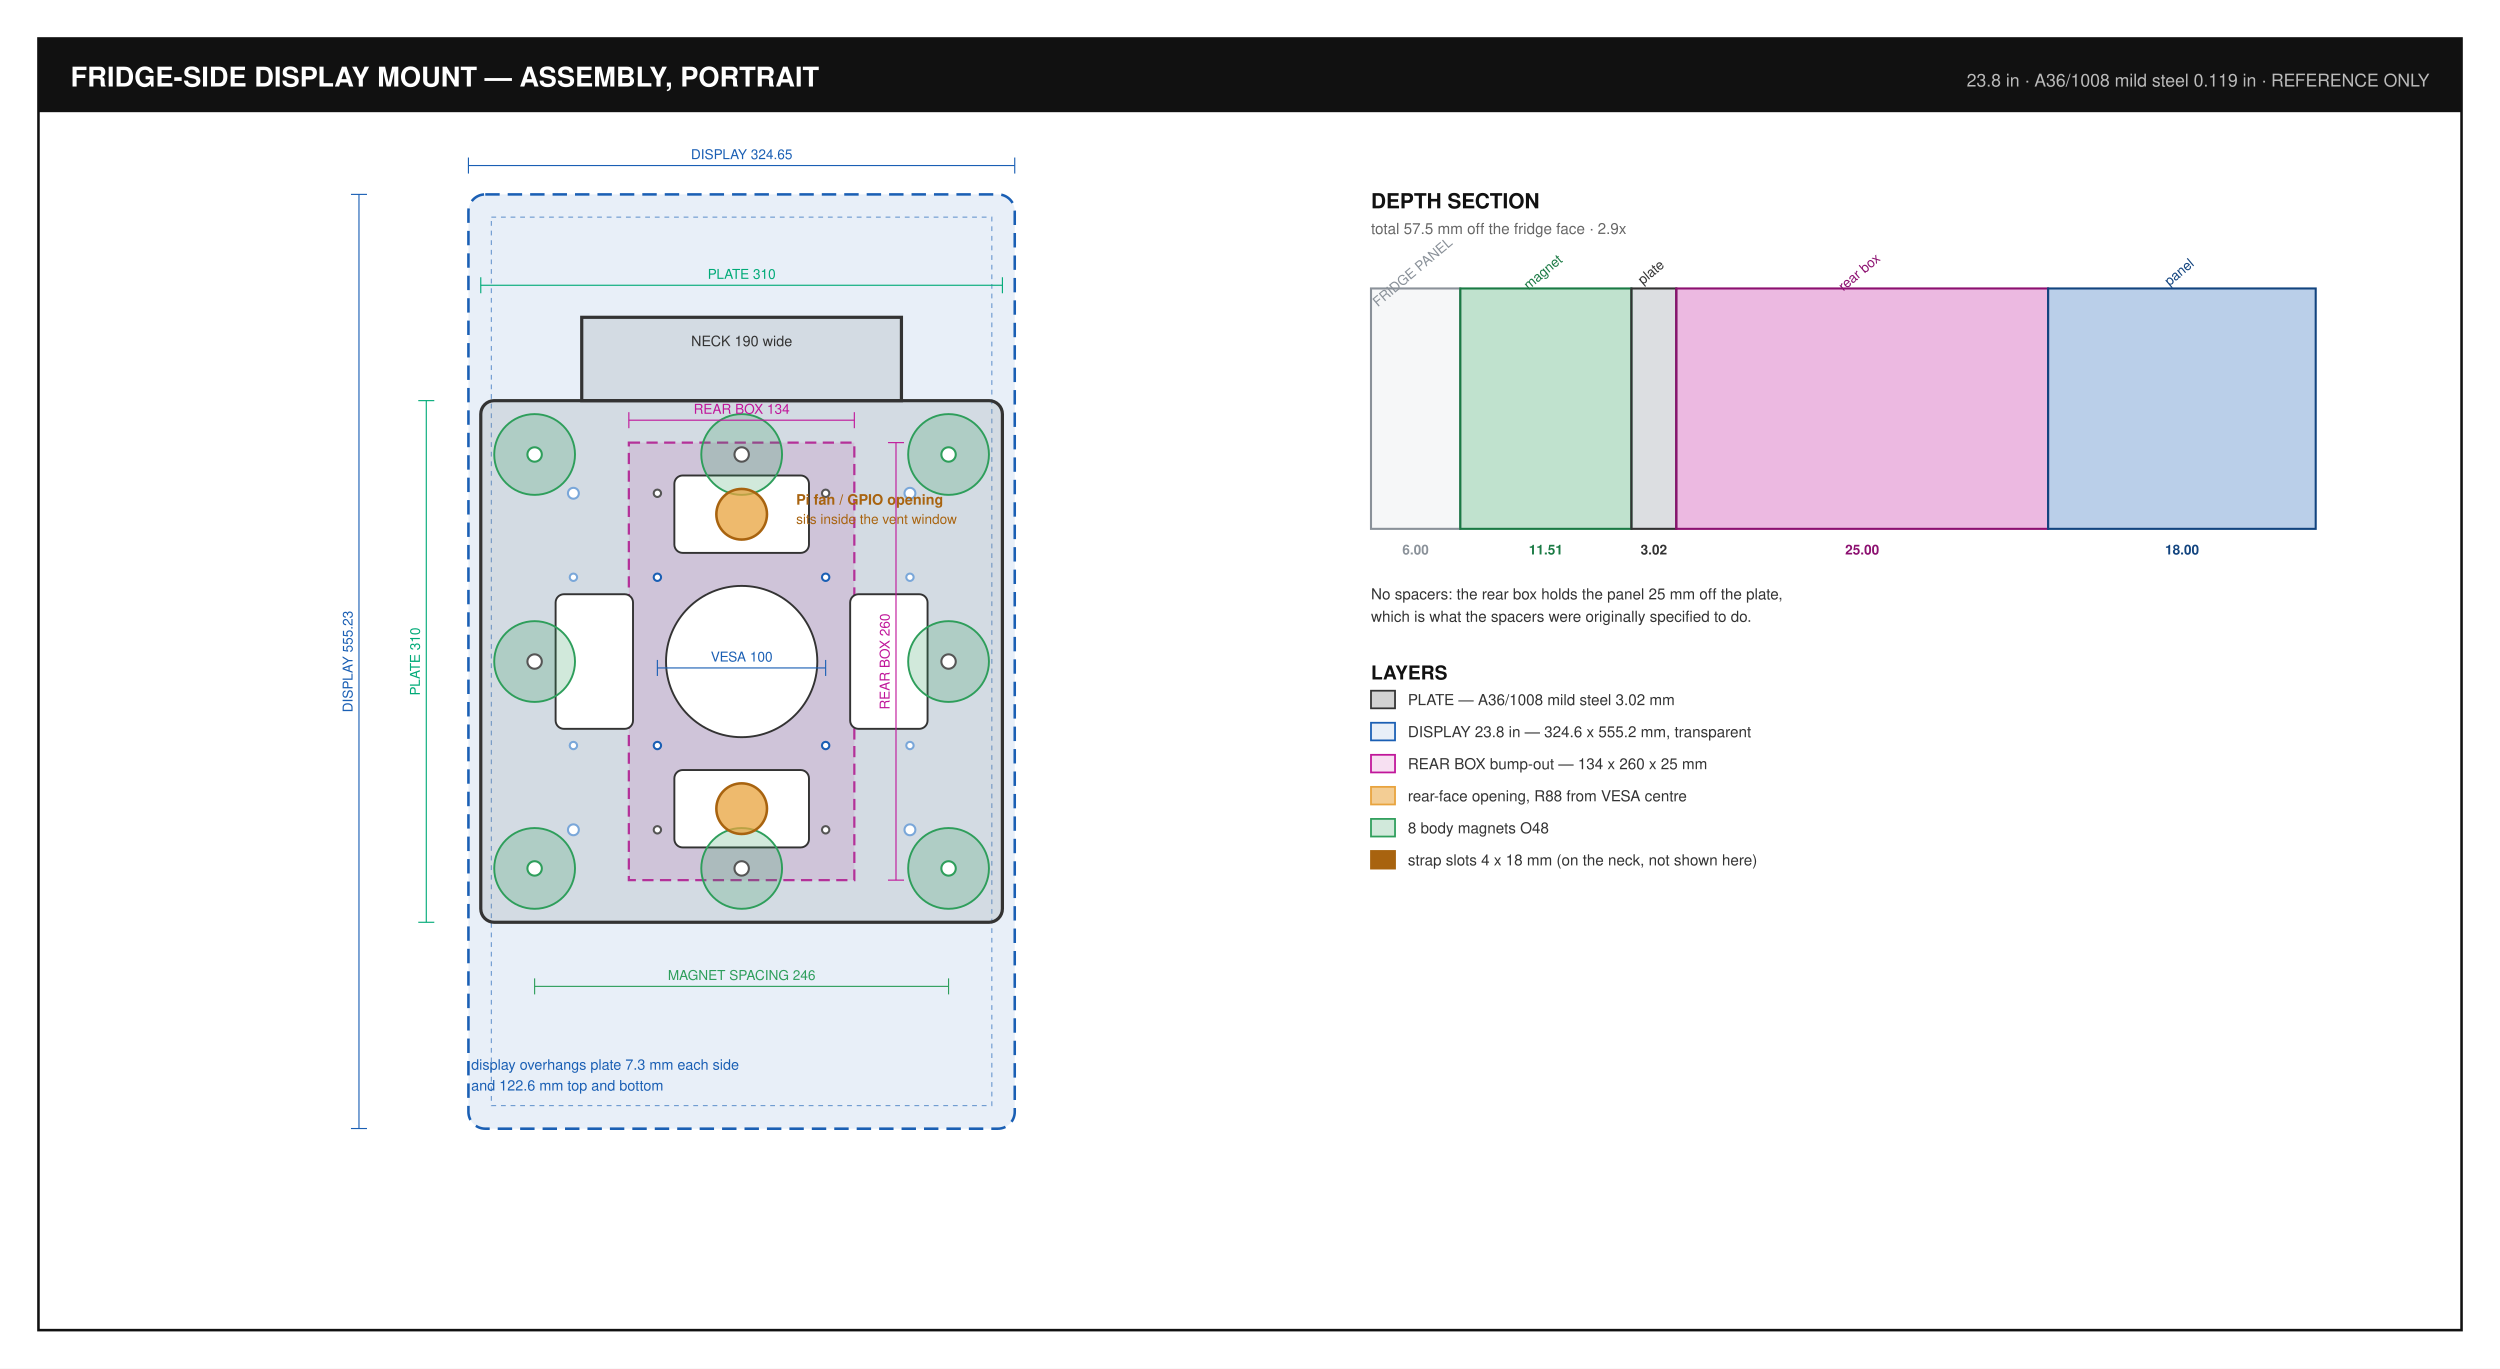
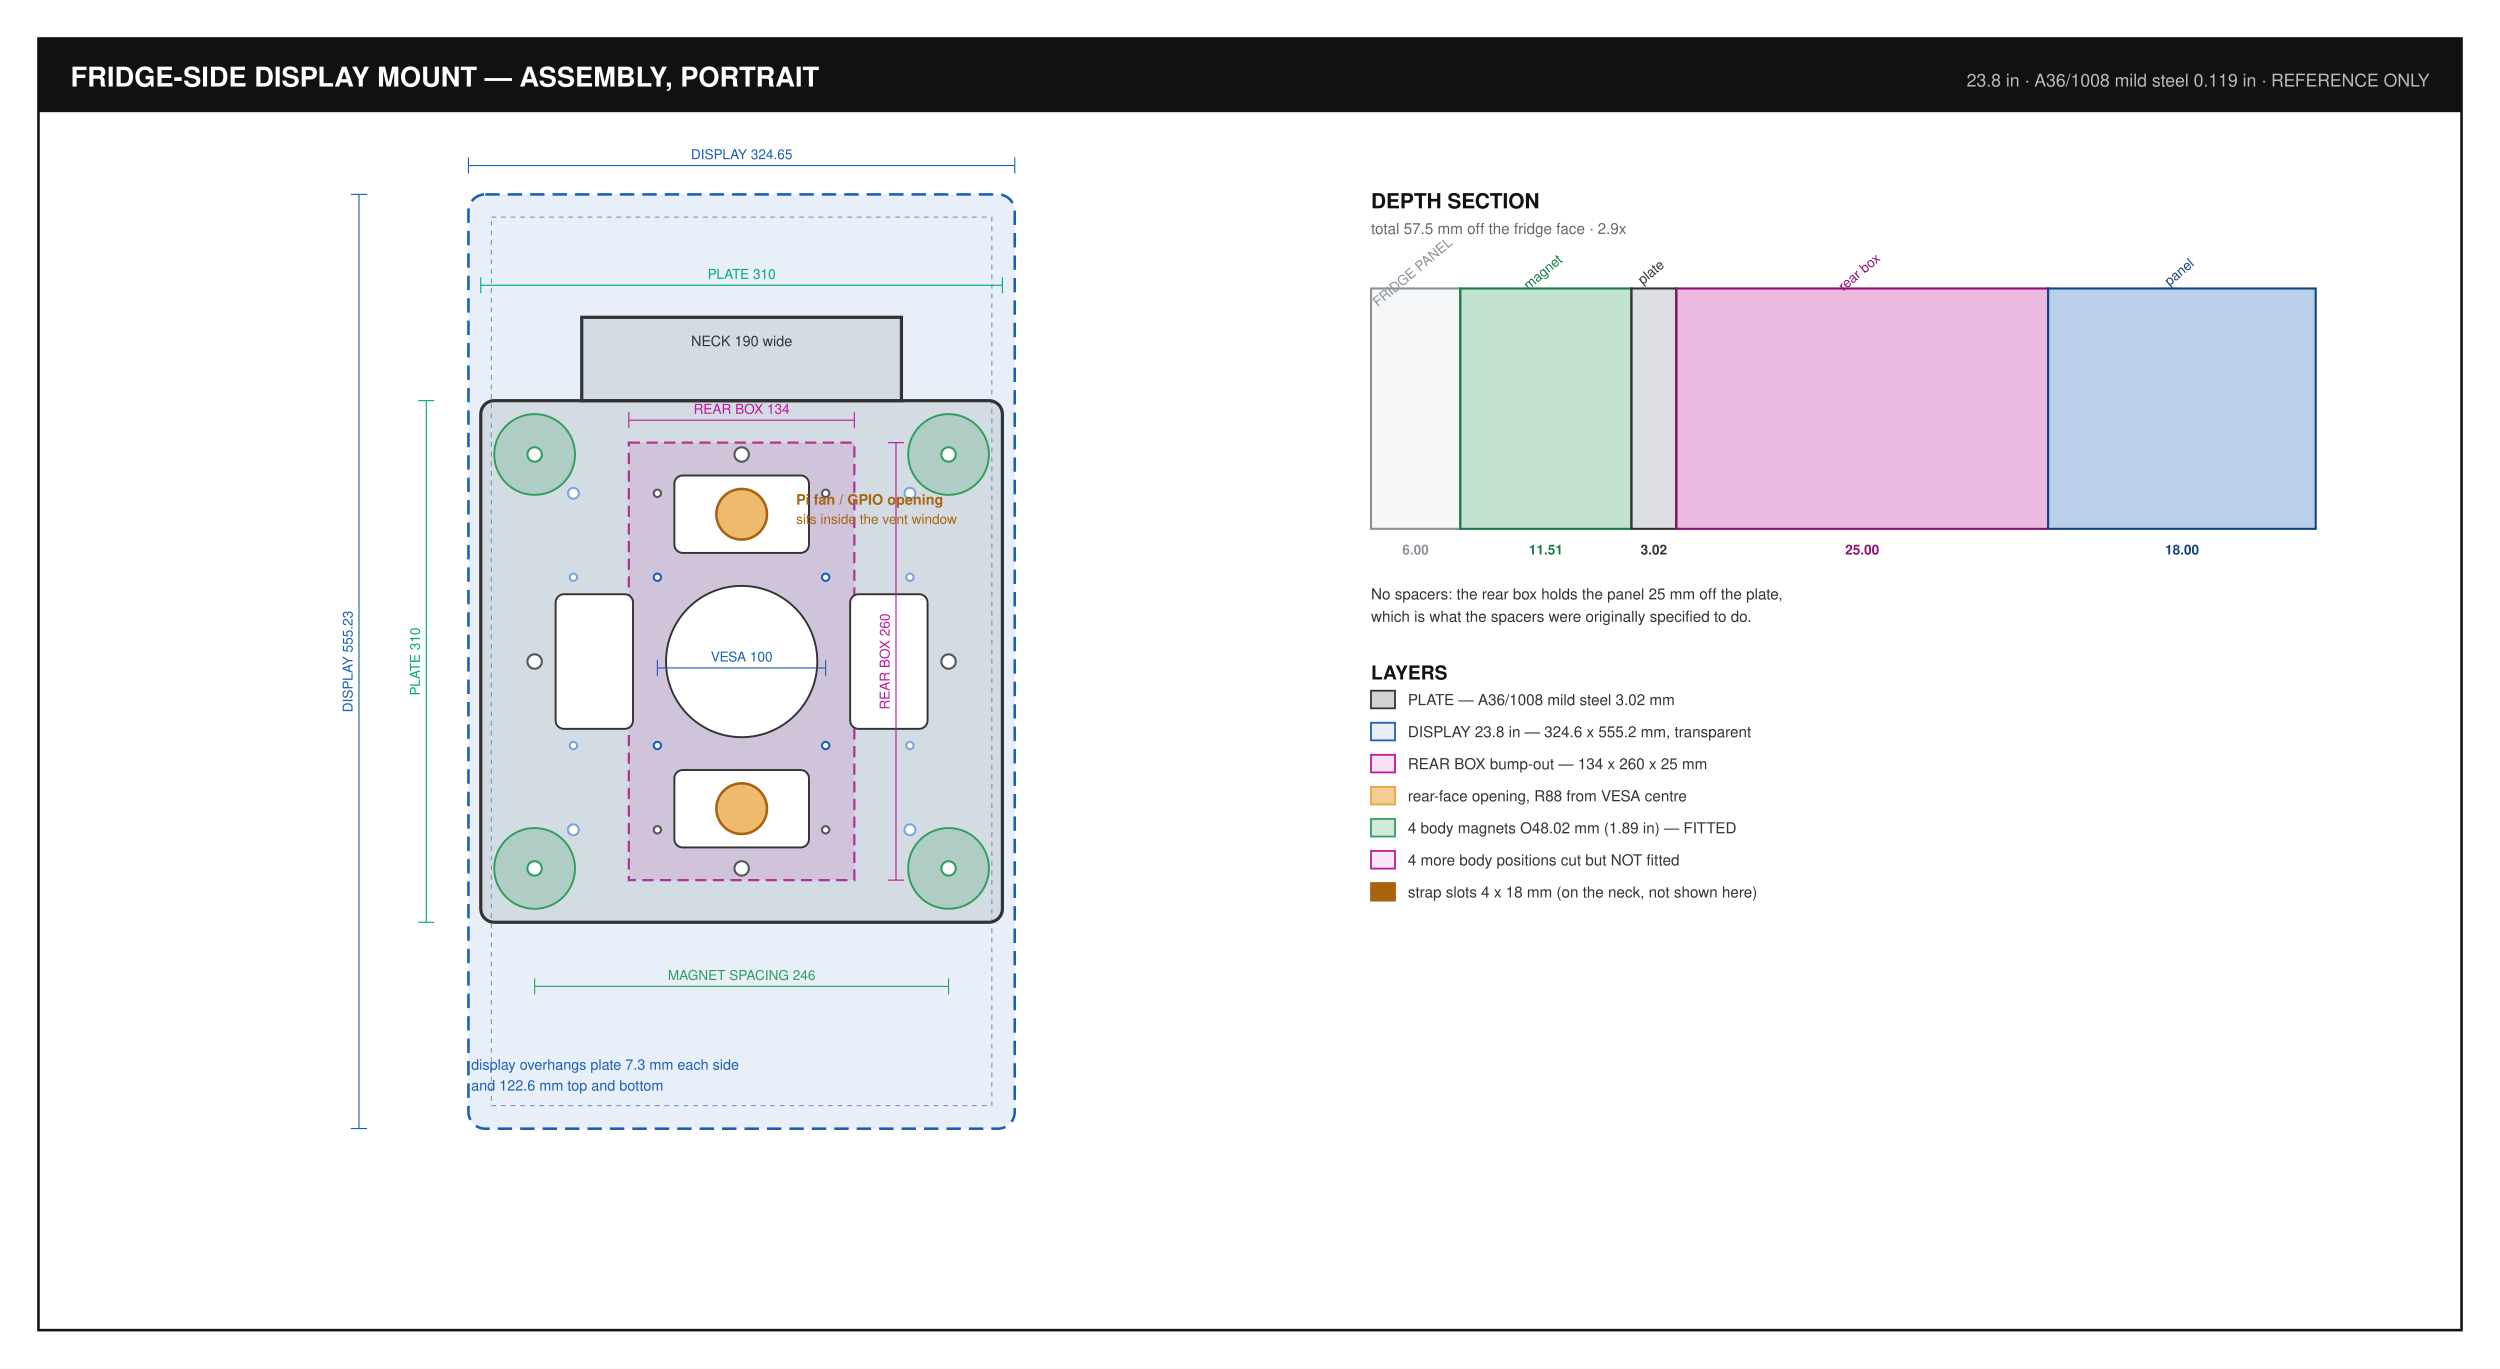
<svg xmlns="http://www.w3.org/2000/svg" width="1560" height="854" viewBox="0 0 1560 854">
  <rect width="1560" height="854" fill="#ffffff" />
  <rect x="24" y="24" width="1512" height="806" fill="none" stroke="#111" stroke-width="1.6" />
  <rect x="24" y="24" width="1512" height="46" fill="#111" />
  <text x="44.0" y="54.0" font-family="Helvetica,Arial,sans-serif" font-size="17" text-anchor="start" fill="#fff" font-weight="bold">FRIDGE-SIDE DISPLAY MOUNT — ASSEMBLY, PORTRAIT</text>
  <text x="1516.0" y="54.0" font-family="Helvetica,Arial,sans-serif" font-size="11" text-anchor="end" fill="#bbb" font-weight="normal">23.8 in  ·  A36/1008 mild steel 0.119 in  ·  REFERENCE ONLY</text>
  <rect x="292.3" y="121.3" width="340.9" height="583.0" rx="10.5" fill="#1a5fb4" fill-opacity="0.10" stroke="#1a5fb4" stroke-width="1.6" stroke-dasharray="9 5" />
  <rect x="306.6" y="135.5" width="312.3" height="554.4" fill="none" stroke="#1a5fb4" stroke-width="0.7" stroke-dasharray="3 3" stroke-opacity="0.6" />
  <rect x="392.4" y="276.2" width="140.7" height="273.0" fill="#c0169a" fill-opacity="0.13" stroke="#c0169a" stroke-width="1.4" stroke-dasharray="7 4" />
  <rect x="300.0" y="250.0" width="325.5" height="325.5" rx="8.4" fill="#8a9199" fill-opacity="0.22" stroke="#333" stroke-width="2" />
  <rect x="420.8" y="296.7" width="84.0" height="48.3" rx="5.2" fill="#fff" stroke="#333" stroke-width="1.2" />
  <rect x="420.8" y="480.5" width="84.0" height="48.3" rx="5.2" fill="#fff" stroke="#333" stroke-width="1.2" />
  <rect x="346.7" y="370.8" width="48.3" height="84.0" rx="5.2" fill="#fff" stroke="#333" stroke-width="1.2" />
  <rect x="530.5" y="370.8" width="48.3" height="84.0" rx="5.2" fill="#fff" stroke="#333" stroke-width="1.2" />
  <circle cx="462.8" cy="412.8" r="47.2" fill="#fff" stroke="#333" stroke-width="1.2" />
  <circle cx="333.6" cy="541.9" r="25.2" fill="#2e9e5b" fill-opacity="0.22" stroke="#2e9e5b" stroke-width="1.2" />
  <circle cx="333.6" cy="283.6" r="25.2" fill="#2e9e5b" fill-opacity="0.22" stroke="#2e9e5b" stroke-width="1.2" />
  <circle cx="591.9" cy="541.9" r="25.2" fill="#2e9e5b" fill-opacity="0.22" stroke="#2e9e5b" stroke-width="1.2" />
  <circle cx="591.9" cy="283.6" r="25.2" fill="#2e9e5b" fill-opacity="0.22" stroke="#2e9e5b" stroke-width="1.2" />
-   <circle cx="462.8" cy="541.9" r="25.2" fill="#2e9e5b" fill-opacity="0.22" stroke="#2e9e5b" stroke-width="1.2" />
-   <circle cx="462.8" cy="283.6" r="25.2" fill="#2e9e5b" fill-opacity="0.22" stroke="#2e9e5b" stroke-width="1.2" />
-   <circle cx="333.6" cy="412.8" r="25.2" fill="#2e9e5b" fill-opacity="0.22" stroke="#2e9e5b" stroke-width="1.2" />
-   <circle cx="591.9" cy="412.8" r="25.2" fill="#2e9e5b" fill-opacity="0.22" stroke="#2e9e5b" stroke-width="1.2" />
  <circle cx="410.2" cy="465.2" r="2.3" fill="#fff" stroke="#1a5fb4" stroke-width="1.3" />
  <circle cx="410.2" cy="360.2" r="2.3" fill="#fff" stroke="#1a5fb4" stroke-width="1.3" />
  <circle cx="515.2" cy="465.2" r="2.3" fill="#fff" stroke="#1a5fb4" stroke-width="1.3" />
  <circle cx="515.2" cy="360.2" r="2.3" fill="#fff" stroke="#1a5fb4" stroke-width="1.3" />
  <circle cx="357.8" cy="465.2" r="2.3" fill="#fff" stroke="#7aa7d9" stroke-width="1.3" />
  <circle cx="357.8" cy="360.2" r="2.3" fill="#fff" stroke="#7aa7d9" stroke-width="1.3" />
  <circle cx="567.8" cy="465.2" r="2.3" fill="#fff" stroke="#7aa7d9" stroke-width="1.3" />
  <circle cx="567.8" cy="360.2" r="2.3" fill="#fff" stroke="#7aa7d9" stroke-width="1.3" />
  <circle cx="410.2" cy="517.8" r="2.3" fill="#fff" stroke="#555" stroke-width="1.3" />
  <circle cx="410.2" cy="307.8" r="2.3" fill="#fff" stroke="#555" stroke-width="1.3" />
  <circle cx="515.2" cy="517.8" r="2.3" fill="#fff" stroke="#555" stroke-width="1.3" />
  <circle cx="515.2" cy="307.8" r="2.3" fill="#fff" stroke="#555" stroke-width="1.3" />
  <circle cx="357.8" cy="517.8" r="3.4" fill="#fff" stroke="#7aa7d9" stroke-width="1.3" />
  <circle cx="357.8" cy="307.8" r="3.4" fill="#fff" stroke="#7aa7d9" stroke-width="1.3" />
  <circle cx="567.8" cy="517.8" r="3.4" fill="#fff" stroke="#7aa7d9" stroke-width="1.3" />
  <circle cx="567.8" cy="307.8" r="3.4" fill="#fff" stroke="#7aa7d9" stroke-width="1.3" />
  <circle cx="333.6" cy="541.9" r="4.5" fill="#fff" stroke="#2e9e5b" stroke-width="1.3" />
  <circle cx="333.6" cy="283.6" r="4.5" fill="#fff" stroke="#2e9e5b" stroke-width="1.3" />
  <circle cx="591.9" cy="541.9" r="4.5" fill="#fff" stroke="#2e9e5b" stroke-width="1.3" />
  <circle cx="591.9" cy="283.6" r="4.5" fill="#fff" stroke="#2e9e5b" stroke-width="1.3" />
  <circle cx="462.8" cy="541.9" r="4.5" fill="#fff" stroke="#555" stroke-width="1.3" />
  <circle cx="462.8" cy="283.6" r="4.5" fill="#fff" stroke="#555" stroke-width="1.3" />
  <circle cx="333.6" cy="412.8" r="4.5" fill="#fff" stroke="#555" stroke-width="1.3" />
  <circle cx="591.9" cy="412.8" r="4.5" fill="#fff" stroke="#555" stroke-width="1.3" />
  <circle cx="462.8" cy="504.6" r="15.8" fill="#e8a33d" fill-opacity="0.75" stroke="#a8630f" stroke-width="1.6" />
  <circle cx="462.8" cy="320.9" r="15.8" fill="#e8a33d" fill-opacity="0.75" stroke="#a8630f" stroke-width="1.6" />
  <text x="496.8" y="314.9" font-family="Helvetica,Arial,sans-serif" font-size="9" text-anchor="start" fill="#a8630f" font-weight="bold">Pi fan / GPIO opening</text>
  <text x="496.8" y="326.9" font-family="Helvetica,Arial,sans-serif" font-size="8.5" text-anchor="start" fill="#a8630f" font-weight="normal">sits inside the vent window</text>
  <rect x="363.0" y="198.0" width="199.5" height="52" fill="#8a9199" fill-opacity="0.22" stroke="#333" stroke-width="2" />
  <text x="462.8" y="216.0" font-family="Helvetica,Arial,sans-serif" font-size="9" text-anchor="middle" fill="#333" font-weight="normal">NECK 190 wide</text>
  <line x1="300.0" y1="178.0" x2="625.5" y2="178.0" stroke="#0a7" stroke-width="0.7" />
  <line x1="300.0" y1="173.0" x2="300.0" y2="183.0" stroke="#0a7" stroke-width="0.7" />
  <line x1="625.5" y1="173.0" x2="625.5" y2="183.0" stroke="#0a7" stroke-width="0.7" />
  <text x="462.8" y="174.0" font-family="Helvetica,Arial,sans-serif" font-size="8.5" text-anchor="middle" fill="#0a7" font-weight="normal">PLATE 310</text>
  <line x1="292.3" y1="103.3" x2="633.2" y2="103.3" stroke="#1a5fb4" stroke-width="0.7" />
  <line x1="292.3" y1="98.3" x2="292.3" y2="108.3" stroke="#1a5fb4" stroke-width="0.7" />
  <line x1="633.2" y1="98.3" x2="633.2" y2="108.3" stroke="#1a5fb4" stroke-width="0.7" />
  <text x="462.8" y="99.3" font-family="Helvetica,Arial,sans-serif" font-size="8.5" text-anchor="middle" fill="#1a5fb4" font-weight="normal">DISPLAY 324.65</text>
  <line x1="392.4" y1="262.2" x2="533.1" y2="262.2" stroke="#c0169a" stroke-width="0.7" />
  <line x1="392.4" y1="257.2" x2="392.4" y2="267.2" stroke="#c0169a" stroke-width="0.7" />
  <line x1="533.1" y1="257.2" x2="533.1" y2="267.2" stroke="#c0169a" stroke-width="0.7" />
  <text x="462.8" y="258.2" font-family="Helvetica,Arial,sans-serif" font-size="8.5" text-anchor="middle" fill="#c0169a" font-weight="normal">REAR BOX 134</text>
  <line x1="266.0" y1="250.0" x2="266.0" y2="575.5" stroke="#0a7" stroke-width="0.7" />
  <line x1="261.0" y1="250.0" x2="271.0" y2="250.0" stroke="#0a7" stroke-width="0.7" />
  <line x1="261.0" y1="575.5" x2="271.0" y2="575.5" stroke="#0a7" stroke-width="0.7" />
  <text x="262.0" y="412.8" font-family="Helvetica,Arial,sans-serif" font-size="8.5" text-anchor="middle" fill="#0a7" font-weight="normal" transform="rotate(-90.0 262.0 412.8)">PLATE 310</text>
  <line x1="224.0" y1="121.3" x2="224.0" y2="704.2" stroke="#1a5fb4" stroke-width="0.7" />
  <line x1="219.0" y1="121.3" x2="229.0" y2="121.3" stroke="#1a5fb4" stroke-width="0.7" />
  <line x1="219.0" y1="704.2" x2="229.0" y2="704.2" stroke="#1a5fb4" stroke-width="0.7" />
  <text x="220.0" y="412.8" font-family="Helvetica,Arial,sans-serif" font-size="8.5" text-anchor="middle" fill="#1a5fb4" font-weight="normal" transform="rotate(-90.0 220.0 412.8)">DISPLAY 555.23</text>
  <line x1="559.1" y1="276.2" x2="559.1" y2="549.2" stroke="#c0169a" stroke-width="0.7" />
  <line x1="554.1" y1="276.2" x2="564.1" y2="276.2" stroke="#c0169a" stroke-width="0.7" />
  <line x1="554.1" y1="549.2" x2="564.1" y2="549.2" stroke="#c0169a" stroke-width="0.7" />
  <text x="555.1" y="412.8" font-family="Helvetica,Arial,sans-serif" font-size="8.5" text-anchor="middle" fill="#c0169a" font-weight="normal" transform="rotate(-90.0 555.1 412.8)">REAR BOX 260</text>
  <line x1="410.2" y1="416.8" x2="515.2" y2="416.8" stroke="#1a5fb4" stroke-width="0.7" />
  <line x1="410.2" y1="411.8" x2="410.2" y2="421.8" stroke="#1a5fb4" stroke-width="0.7" />
  <line x1="515.2" y1="411.8" x2="515.2" y2="421.8" stroke="#1a5fb4" stroke-width="0.7" />
  <text x="462.8" y="412.8" font-family="Helvetica,Arial,sans-serif" font-size="8.5" text-anchor="middle" fill="#1a5fb4" font-weight="normal">VESA 100</text>
  <line x1="333.6" y1="615.5" x2="591.9" y2="615.5" stroke="#2e9e5b" stroke-width="0.7" />
  <line x1="333.6" y1="610.5" x2="333.6" y2="620.5" stroke="#2e9e5b" stroke-width="0.7" />
  <line x1="591.9" y1="610.5" x2="591.9" y2="620.5" stroke="#2e9e5b" stroke-width="0.7" />
  <text x="462.8" y="611.5" font-family="Helvetica,Arial,sans-serif" font-size="8.5" text-anchor="middle" fill="#2e9e5b" font-weight="normal">MAGNET SPACING 246</text>
  <text x="294.0" y="667.5" font-family="Helvetica,Arial,sans-serif" font-size="9" text-anchor="start" fill="#1a5fb4" font-weight="normal">display overhangs plate 7.3 mm each side</text>
  <text x="294.0" y="680.5" font-family="Helvetica,Arial,sans-serif" font-size="9" text-anchor="start" fill="#1a5fb4" font-weight="normal">and 122.6 mm top and bottom</text>
  <text x="855.5" y="130.0" font-family="Helvetica,Arial,sans-serif" font-size="13" text-anchor="start" fill="#111" font-weight="bold">DEPTH SECTION</text>
  <text x="855.5" y="146.0" font-family="Helvetica,Arial,sans-serif" font-size="9.5" text-anchor="start" fill="#666" font-weight="normal">total 57.5 mm off the fridge face  ·  2.9x</text>
  <rect x="855.5" y="180.0" width="55.7" height="150" fill="#dfe3e6" fill-opacity="0.30" stroke="#8a9199" stroke-width="1.3" />
  <text x="883.3" y="346.0" font-family="Helvetica,Arial,sans-serif" font-size="8.5" text-anchor="middle" fill="#8a9199" font-weight="bold">6.00</text>
  <text x="883.3" y="172.0" font-family="Helvetica,Arial,sans-serif" font-size="8.5" text-anchor="middle" fill="#8a9199" font-weight="normal" transform="rotate(-40.0 883.3 172.0)">FRIDGE PANEL</text>
  <rect x="911.2" y="180.0" width="106.8" height="150" fill="#2e9e5b" fill-opacity="0.30" stroke="#1a7a44" stroke-width="1.3" />
  <text x="964.6" y="346.0" font-family="Helvetica,Arial,sans-serif" font-size="8.5" text-anchor="middle" fill="#1a7a44" font-weight="bold">11.51</text>
  <text x="964.6" y="172.0" font-family="Helvetica,Arial,sans-serif" font-size="8.5" text-anchor="middle" fill="#1a7a44" font-weight="normal" transform="rotate(-40.0 964.6 172.0)">magnet</text>
  <rect x="1018.0" y="180.0" width="28.0" height="150" fill="#8a9199" fill-opacity="0.30" stroke="#333" stroke-width="1.3" />
  <text x="1032.0" y="346.0" font-family="Helvetica,Arial,sans-serif" font-size="8.5" text-anchor="middle" fill="#333" font-weight="bold">3.02</text>
  <text x="1032.0" y="172.0" font-family="Helvetica,Arial,sans-serif" font-size="8.5" text-anchor="middle" fill="#333" font-weight="normal" transform="rotate(-40.0 1032.0 172.0)">plate</text>
  <rect x="1046.0" y="180.0" width="232.0" height="150" fill="#c0169a" fill-opacity="0.30" stroke="#8c1070" stroke-width="1.3" />
  <text x="1162.0" y="346.0" font-family="Helvetica,Arial,sans-serif" font-size="8.5" text-anchor="middle" fill="#8c1070" font-weight="bold">25.00</text>
  <text x="1162.0" y="172.0" font-family="Helvetica,Arial,sans-serif" font-size="8.5" text-anchor="middle" fill="#8c1070" font-weight="normal" transform="rotate(-40.0 1162.0 172.0)">rear box</text>
  <rect x="1278.0" y="180.0" width="167.0" height="150" fill="#1a5fb4" fill-opacity="0.30" stroke="#12447f" stroke-width="1.3" />
  <text x="1361.6" y="346.0" font-family="Helvetica,Arial,sans-serif" font-size="8.5" text-anchor="middle" fill="#12447f" font-weight="bold">18.00</text>
  <text x="1361.6" y="172.0" font-family="Helvetica,Arial,sans-serif" font-size="8.5" text-anchor="middle" fill="#12447f" font-weight="normal" transform="rotate(-40.0 1361.6 172.0)">panel</text>
  <text x="855.5" y="374.0" font-family="Helvetica,Arial,sans-serif" font-size="9.5" text-anchor="start" fill="#333" font-weight="normal">No spacers: the rear box holds the panel 25 mm off the plate,</text>
  <text x="855.5" y="388.0" font-family="Helvetica,Arial,sans-serif" font-size="9.5" text-anchor="start" fill="#333" font-weight="normal">which is what the spacers were originally specified to do.</text>
  <text x="855.5" y="424.0" font-family="Helvetica,Arial,sans-serif" font-size="12" text-anchor="start" fill="#111" font-weight="bold">LAYERS</text>
  <rect x="855.5" y="431.0" width="15" height="11" fill="#333" fill-opacity="0.22" stroke="#333" stroke-width="1.1" />
  <text x="878.5" y="440.0" font-family="Helvetica,Arial,sans-serif" font-size="9.5" text-anchor="start" fill="#333" font-weight="normal">PLATE — A36/1008 mild steel 3.02 mm</text>
  <rect x="855.5" y="451.0" width="15" height="11" fill="#1a5fb4" fill-opacity="0.1" stroke="#1a5fb4" stroke-width="1.1" />
  <text x="878.5" y="460.0" font-family="Helvetica,Arial,sans-serif" font-size="9.5" text-anchor="start" fill="#333" font-weight="normal">DISPLAY 23.8 in — 324.6 x 555.2 mm, transparent</text>
  <rect x="855.5" y="471.0" width="15" height="11" fill="#c0169a" fill-opacity="0.13" stroke="#c0169a" stroke-width="1.1" />
  <text x="878.5" y="480.0" font-family="Helvetica,Arial,sans-serif" font-size="9.5" text-anchor="start" fill="#333" font-weight="normal">REAR BOX bump-out — 134 x 260 x 25 mm</text>
  <rect x="855.5" y="491.0" width="15" height="11" fill="#e8a33d" fill-opacity="0.55" stroke="#e8a33d" stroke-width="1.1" />
  <text x="878.5" y="500.0" font-family="Helvetica,Arial,sans-serif" font-size="9.5" text-anchor="start" fill="#333" font-weight="normal">rear-face opening, R88 from VESA centre</text>
  <rect x="855.5" y="511.0" width="15" height="11" fill="#2e9e5b" fill-opacity="0.22" stroke="#2e9e5b" stroke-width="1.1" />
-   <text x="878.5" y="520.0" font-family="Helvetica,Arial,sans-serif" font-size="9.5" text-anchor="start" fill="#333" font-weight="normal">8 body magnets O48</text>
-   <rect x="855.5" y="531.0" width="15" height="11" fill="#a8630f" fill-opacity="1.0" stroke="#a8630f" stroke-width="1.1" />
-   <text x="878.5" y="540.0" font-family="Helvetica,Arial,sans-serif" font-size="9.5" text-anchor="start" fill="#333" font-weight="normal">strap slots 4 x 18 mm (on the neck, not shown here)</text>
+   <text x="878.5" y="520.0" font-family="Helvetica,Arial,sans-serif" font-size="9.5" text-anchor="start" fill="#333" font-weight="normal">4 body magnets O48.02 mm (1.89 in) — FITTED</text>
+   <rect x="855.5" y="531.0" width="15" height="11" fill="#c0169a" fill-opacity="0.1" stroke="#c0169a" stroke-width="1.1" />
+   <text x="878.5" y="540.0" font-family="Helvetica,Arial,sans-serif" font-size="9.5" text-anchor="start" fill="#333" font-weight="normal">4 more body positions cut but NOT fitted</text>
+   <rect x="855.5" y="551.0" width="15" height="11" fill="#a8630f" fill-opacity="1.0" stroke="#a8630f" stroke-width="1.1" />
+   <text x="878.5" y="560.0" font-family="Helvetica,Arial,sans-serif" font-size="9.5" text-anchor="start" fill="#333" font-weight="normal">strap slots 4 x 18 mm (on the neck, not shown here)</text>
</svg>
